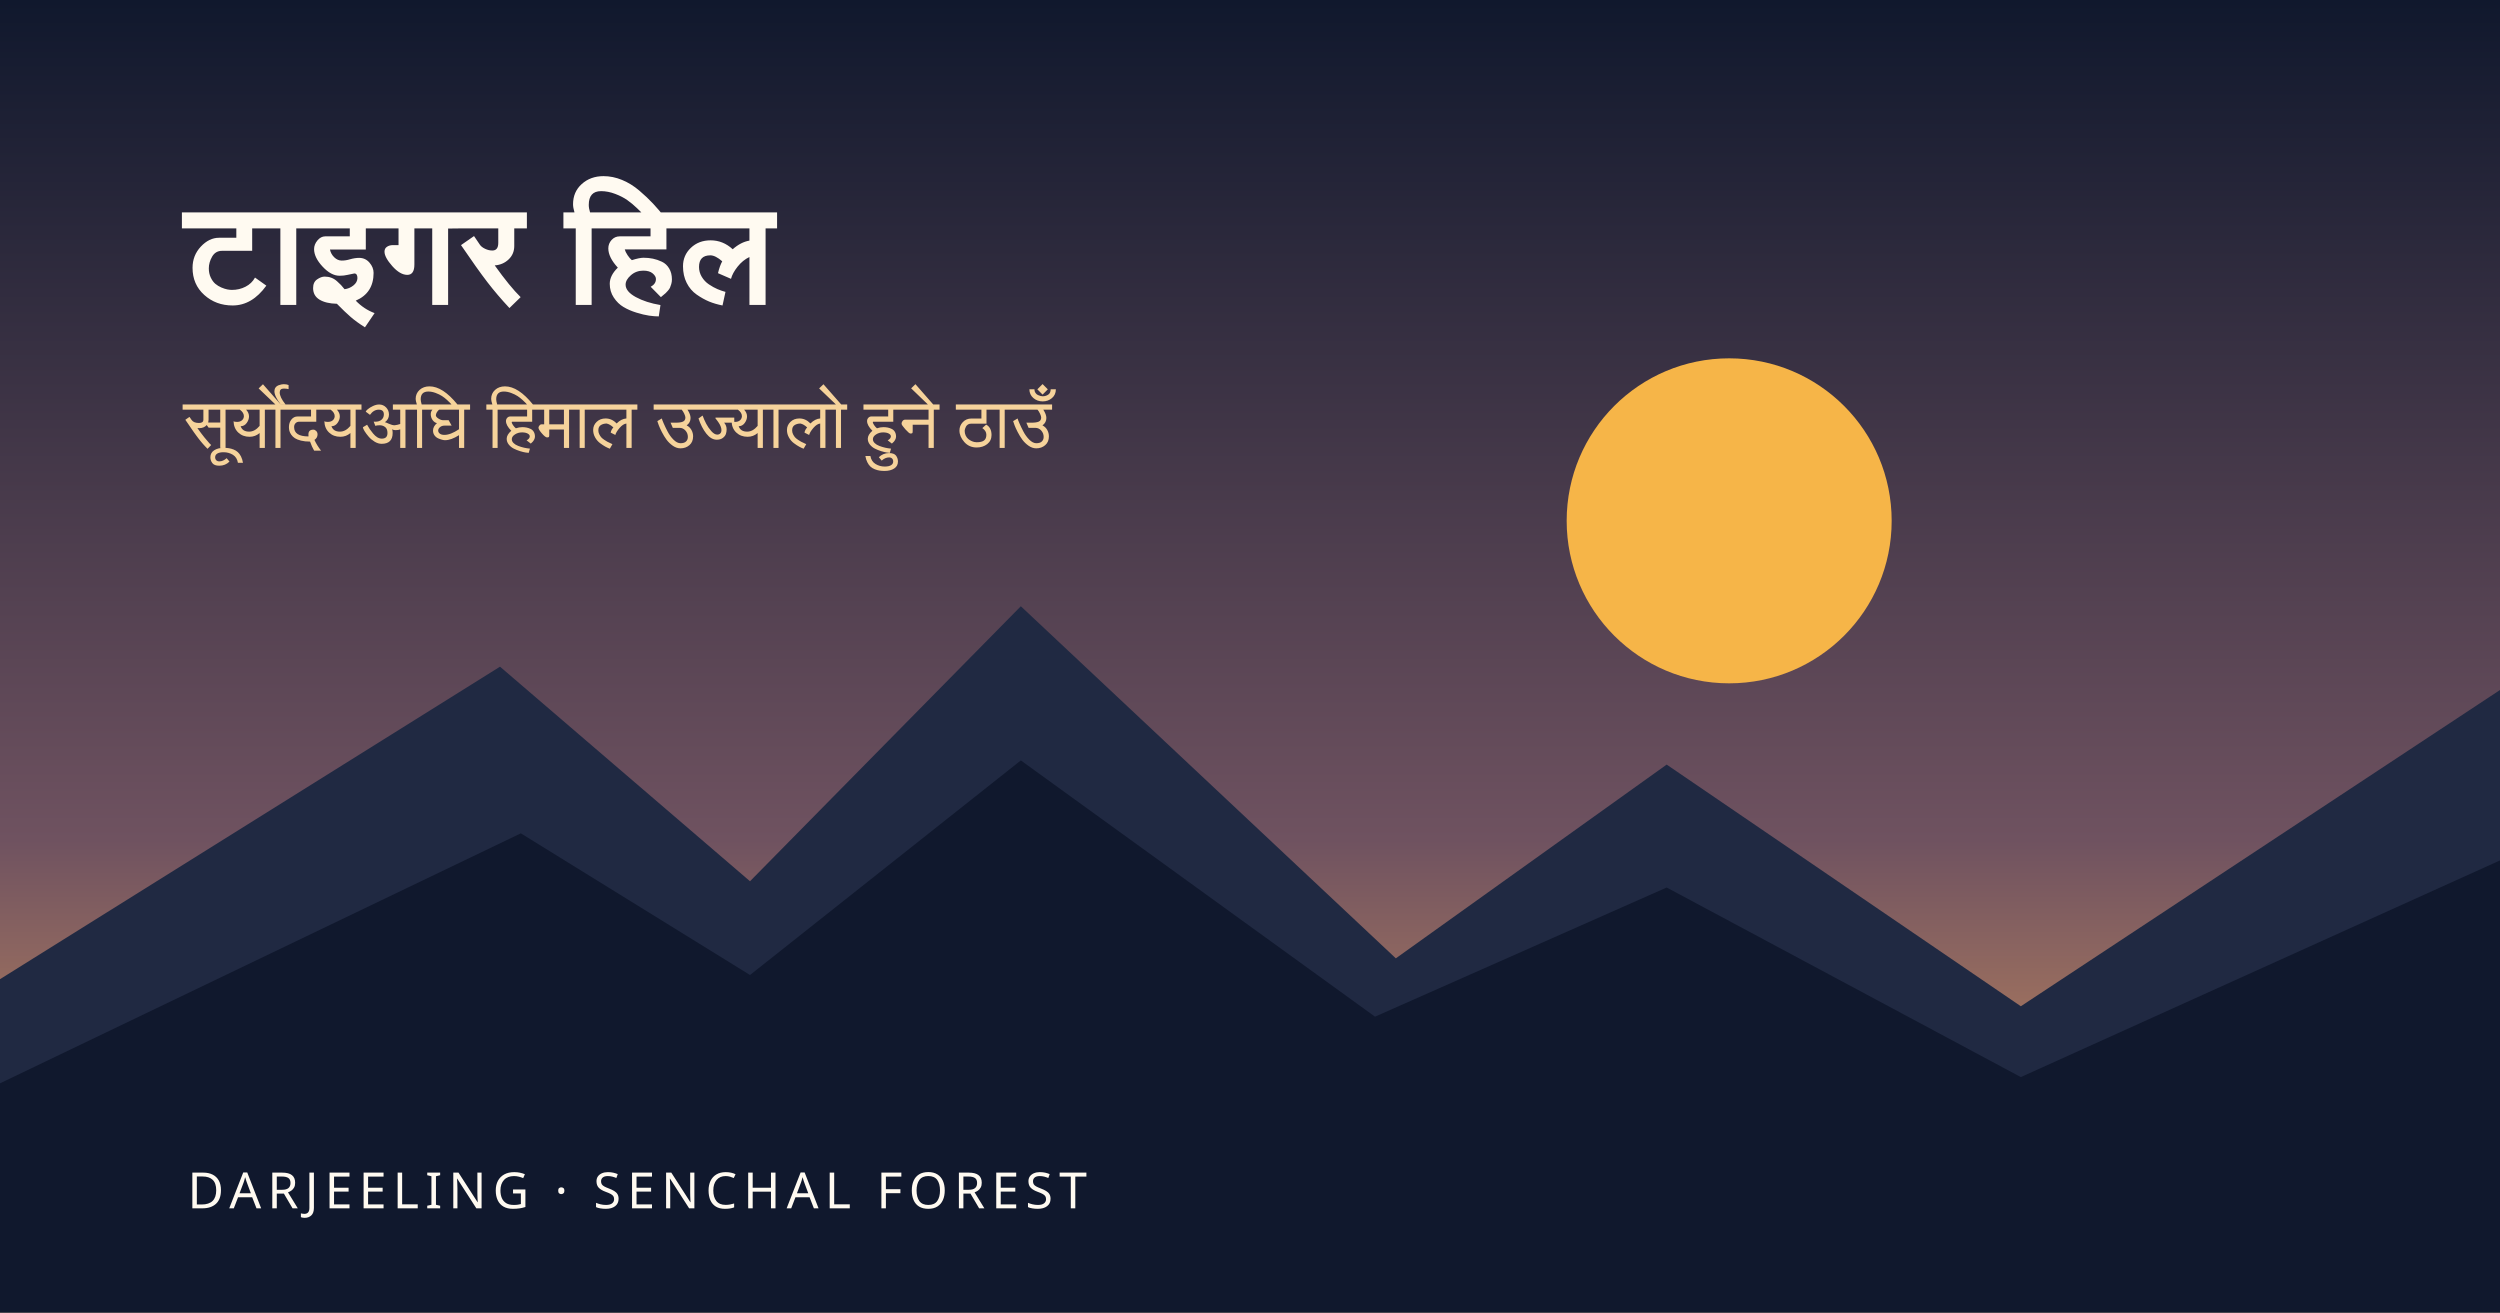
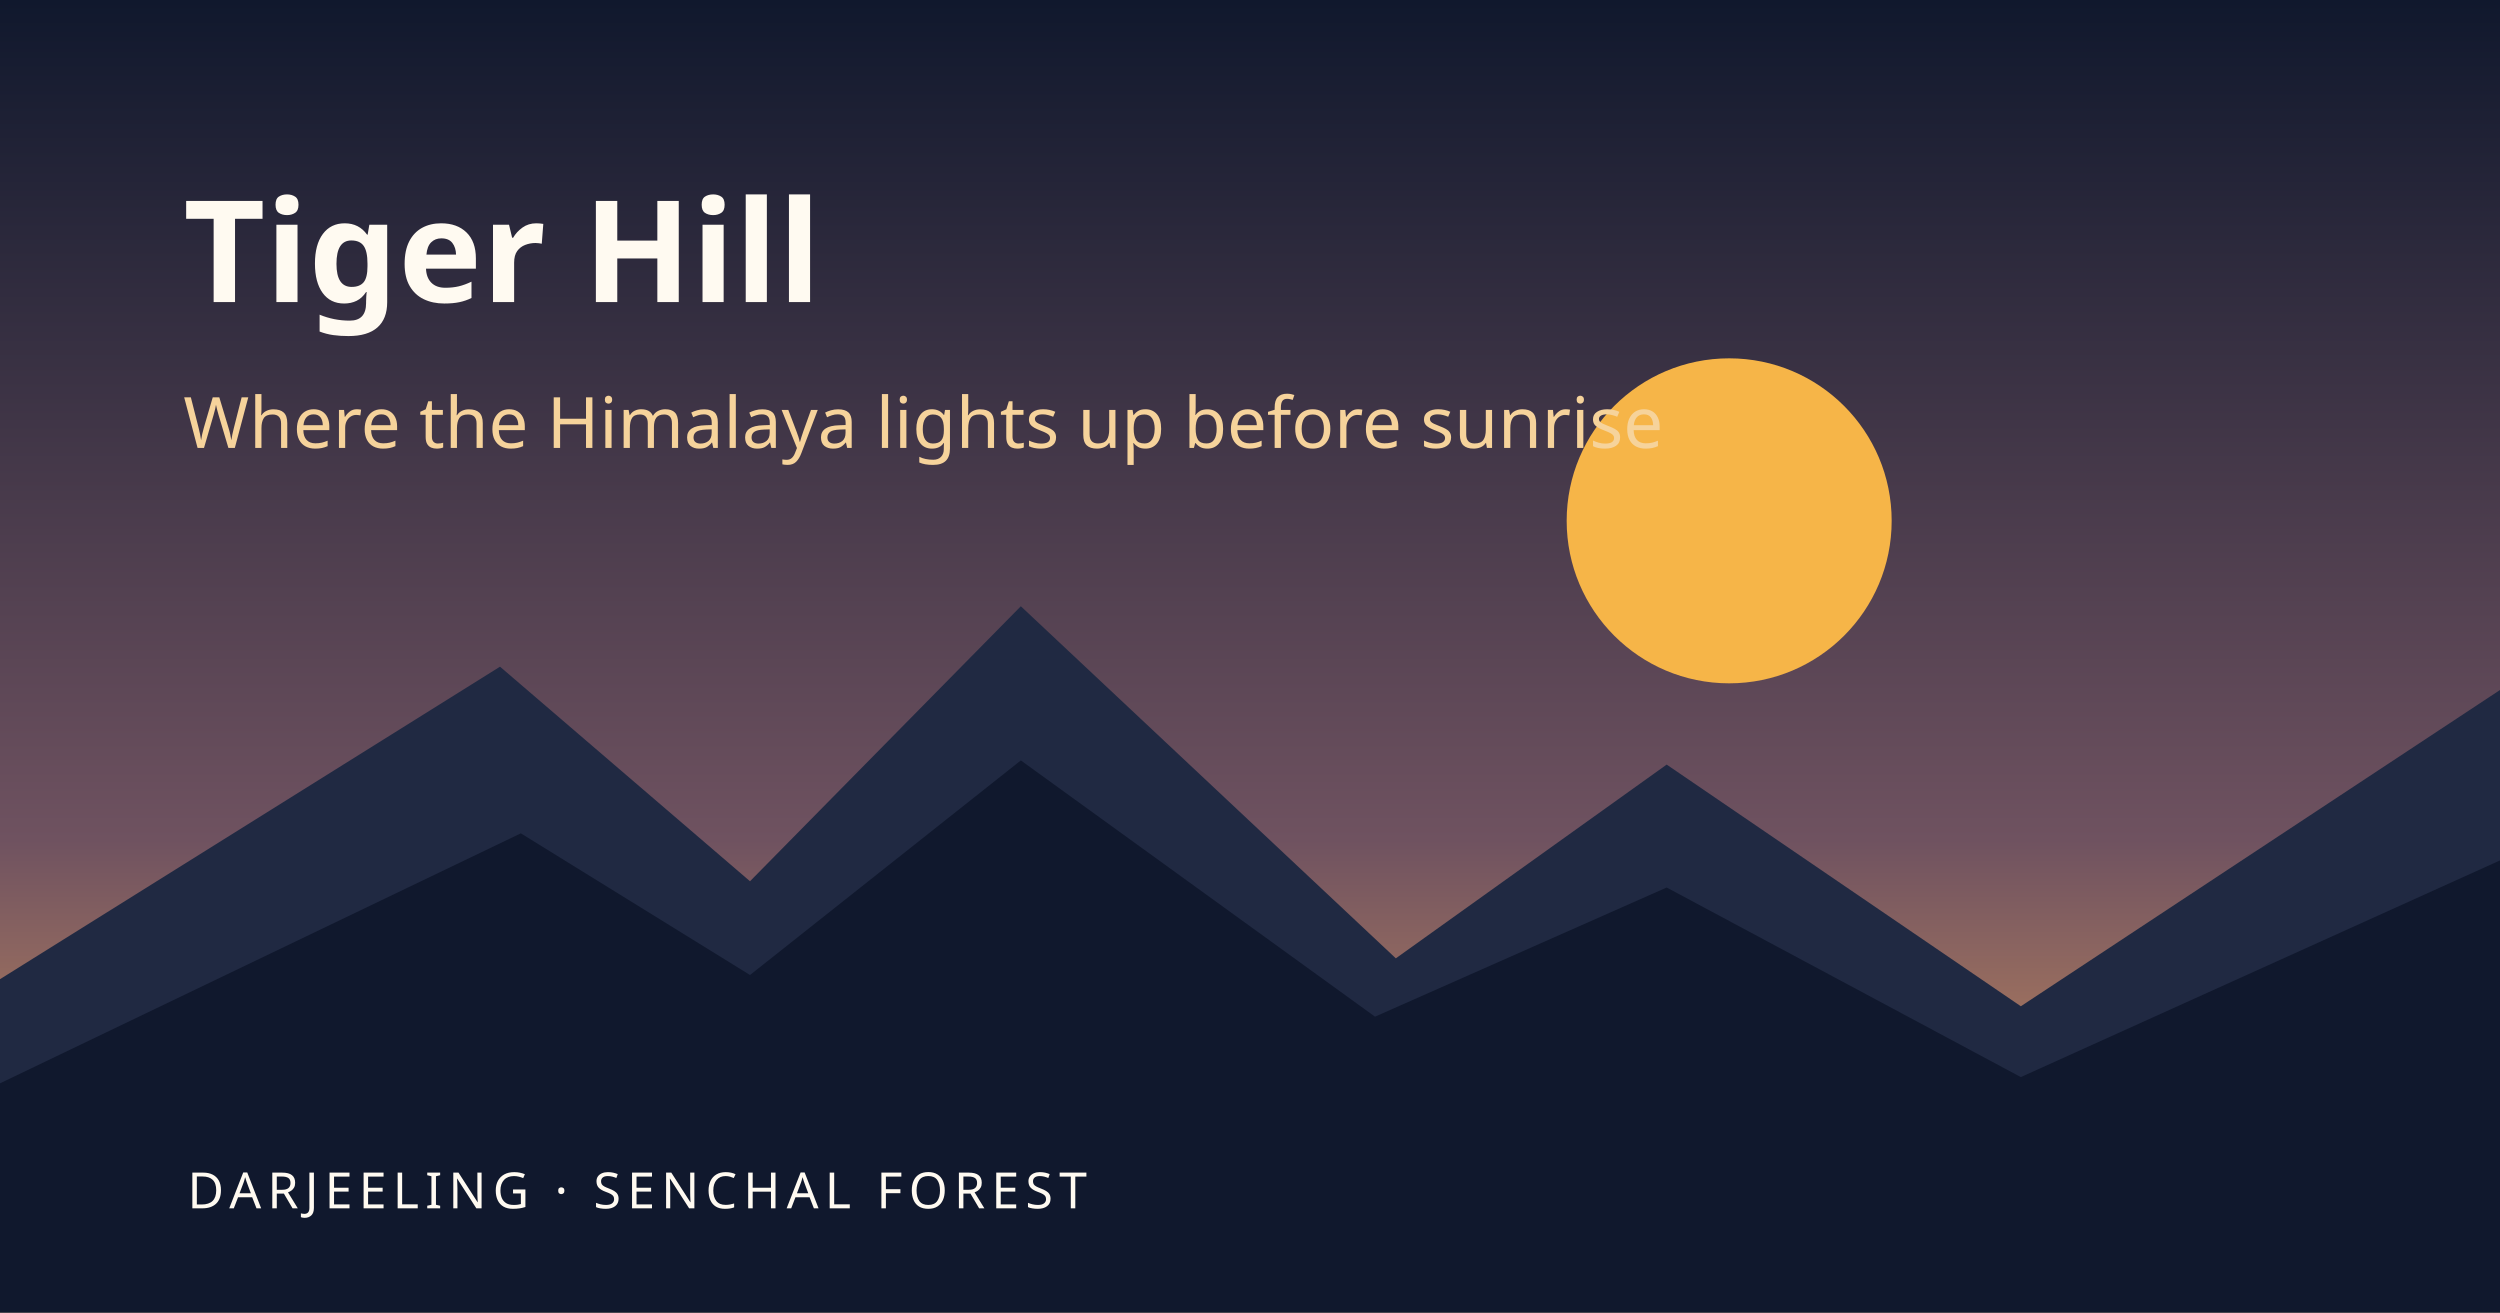
<svg xmlns="http://www.w3.org/2000/svg" width="1200" height="630" viewBox="0 0 1200 630">
  <defs>
    <linearGradient id="sky" x1="0" y1="0" x2="0" y2="1">
      <stop offset="0" stop-color="#10182d" />
      <stop offset="0.64" stop-color="#6f5260" />
      <stop offset="1" stop-color="#e7a15e" />
    </linearGradient>
  </defs>
  <rect width="1200" height="630" fill="url(#sky)" />
  <circle cx="830" cy="250" r="78" fill="#f6b548" />
  <path d="M0 470 240 320l120 103 130-132 180 169 130-93 170 116 250-165v312H0Z" fill="#202942" />
  <path d="M0 520 250 400l110 68 130-103 170 123 140-62 170 91 230-104v217H0Z" fill="#10182d" />
-   <text x="88" y="145" fill="#fffaf1" font-family="system-ui, sans-serif" font-size="68" font-weight="700">टाइगर हिल</text>
-   <text x="88" y="215" fill="#f6d39b" font-family="system-ui, sans-serif" font-size="34">सूर्योदयअघि हिमाल उज्यालो हुने ठाउँ</text>
+   <text x="88" y="145" fill="#fffaf1" font-family="system-ui, sans-serif" font-size="68" font-weight="700">Tiger Hill</text>
+   <text x="88" y="215" fill="#f6d39b" font-family="system-ui, sans-serif" font-size="34">Where the Himalaya lights up before sunrise</text>
  <text x="90" y="580" fill="#fffaf1" font-family="system-ui, sans-serif" font-size="24" letter-spacing="3">DARJEELING · SENCHAL FOREST</text>
</svg>
